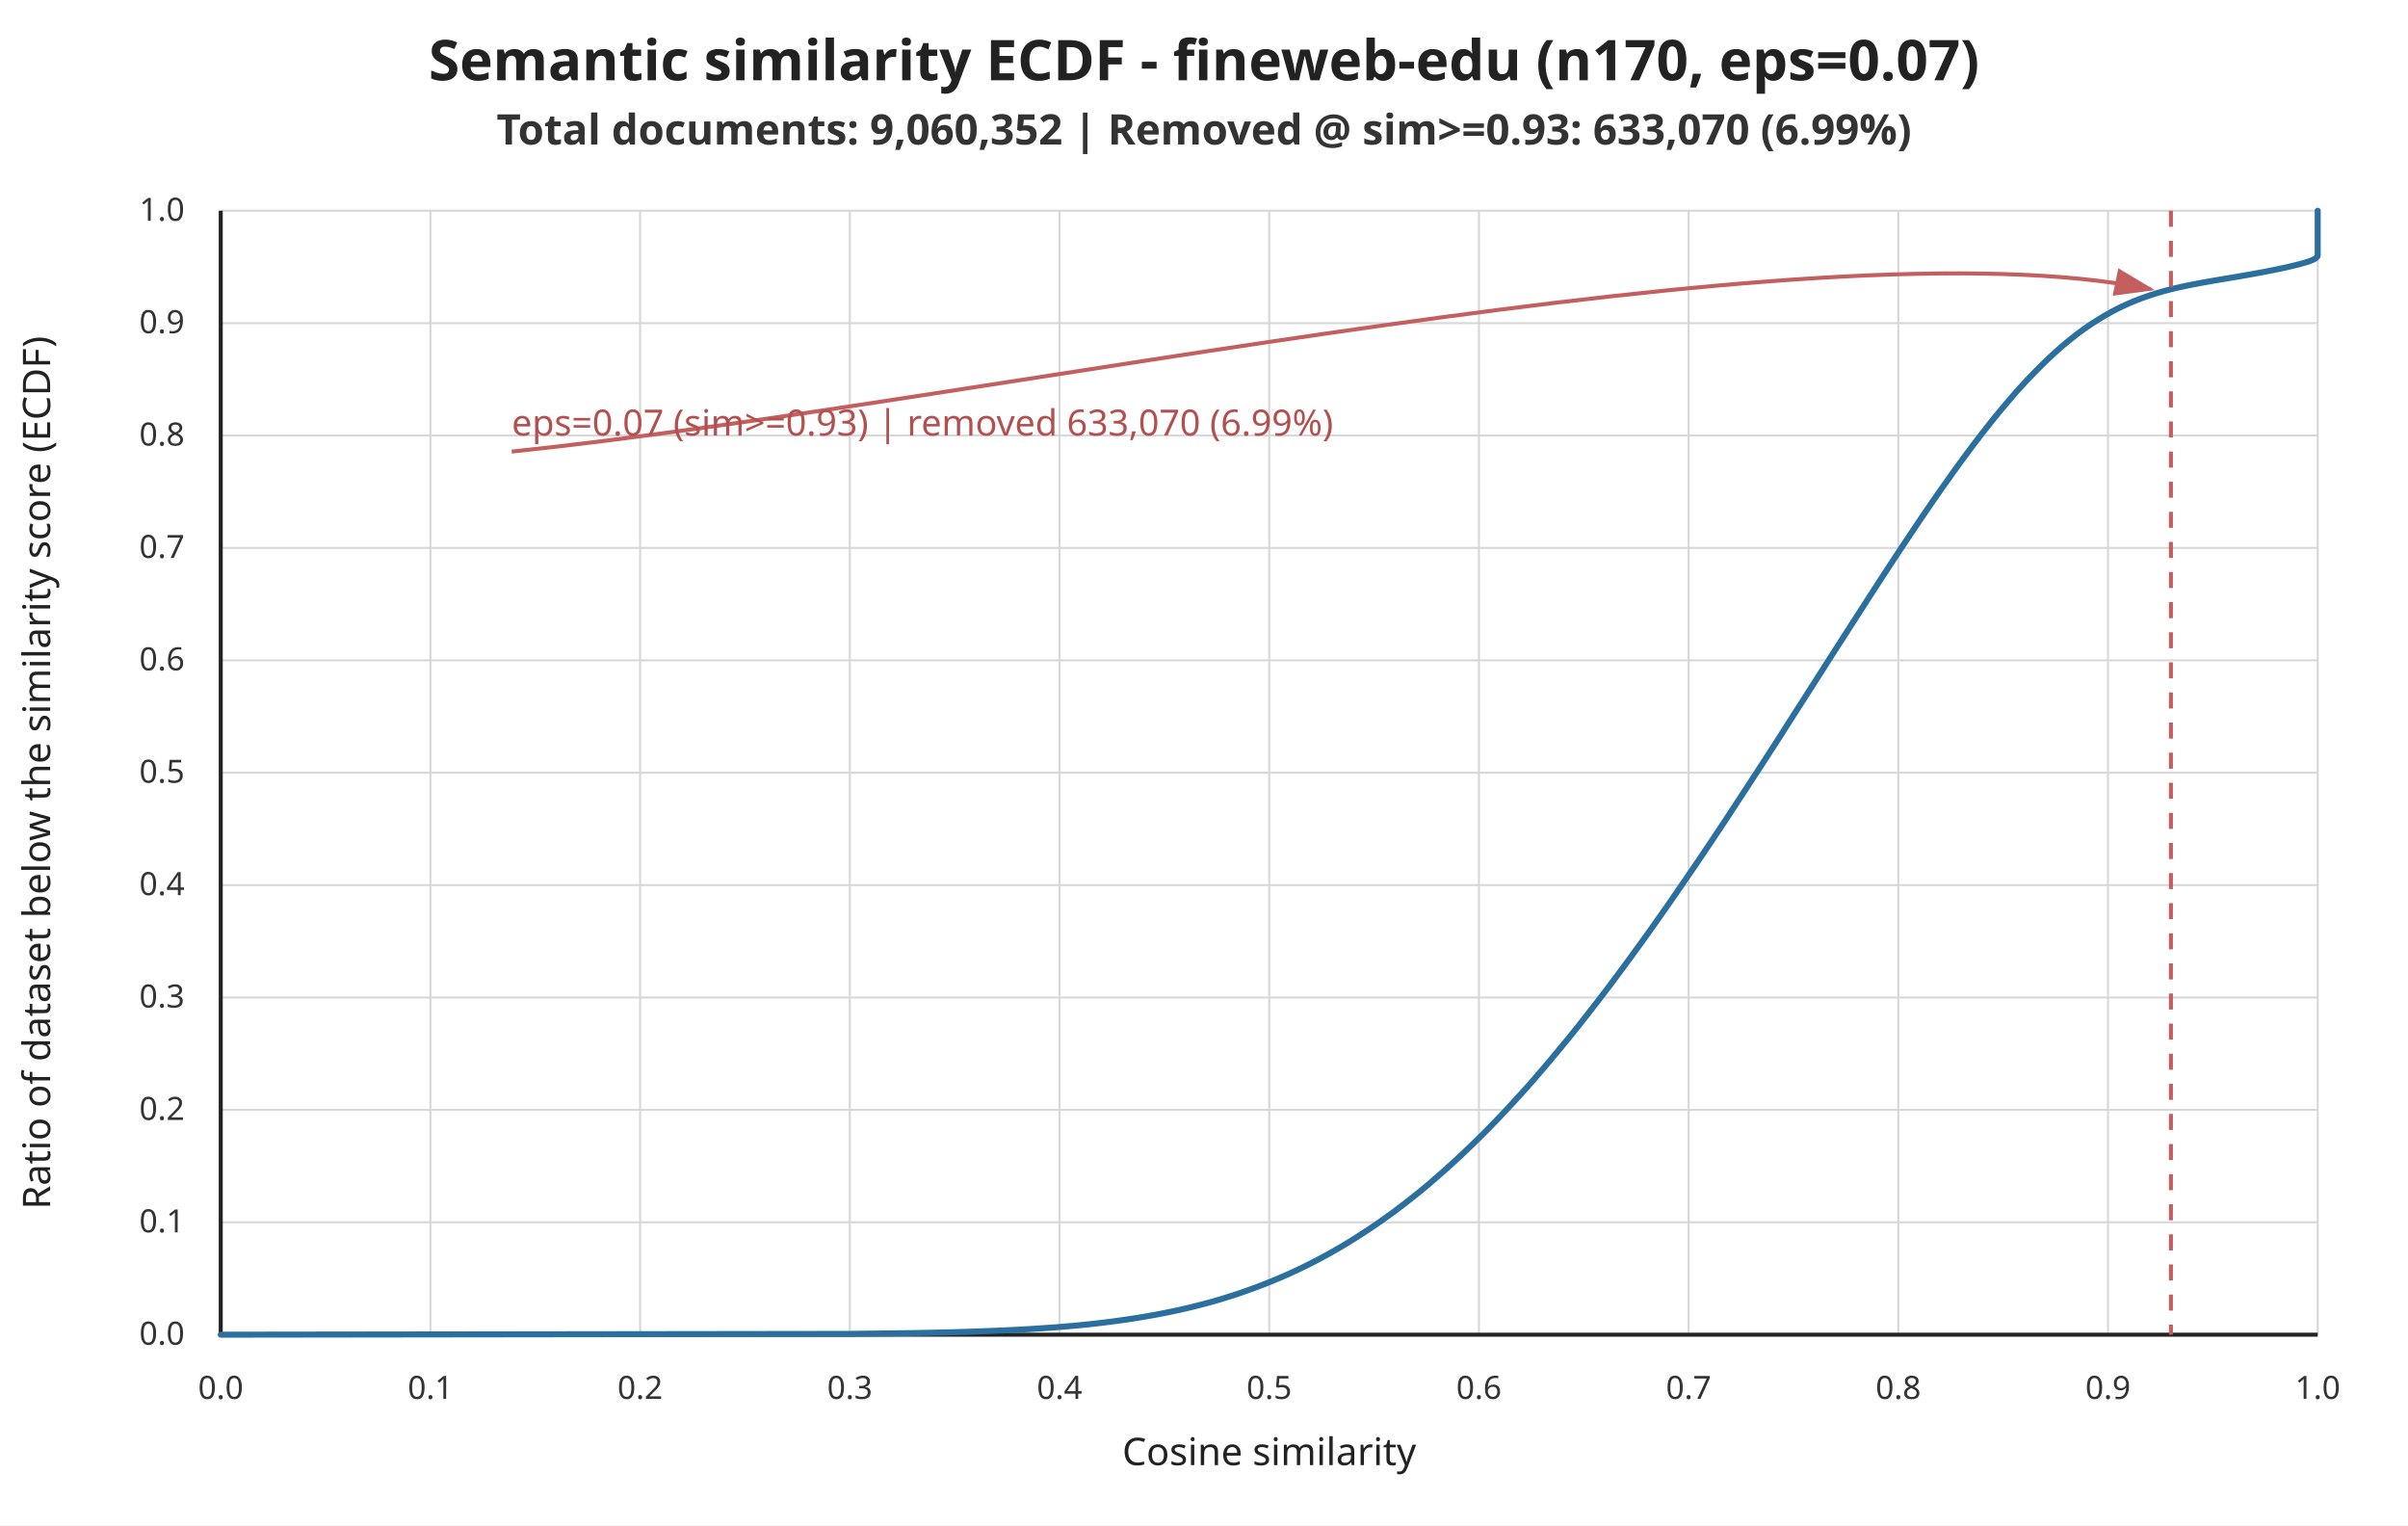
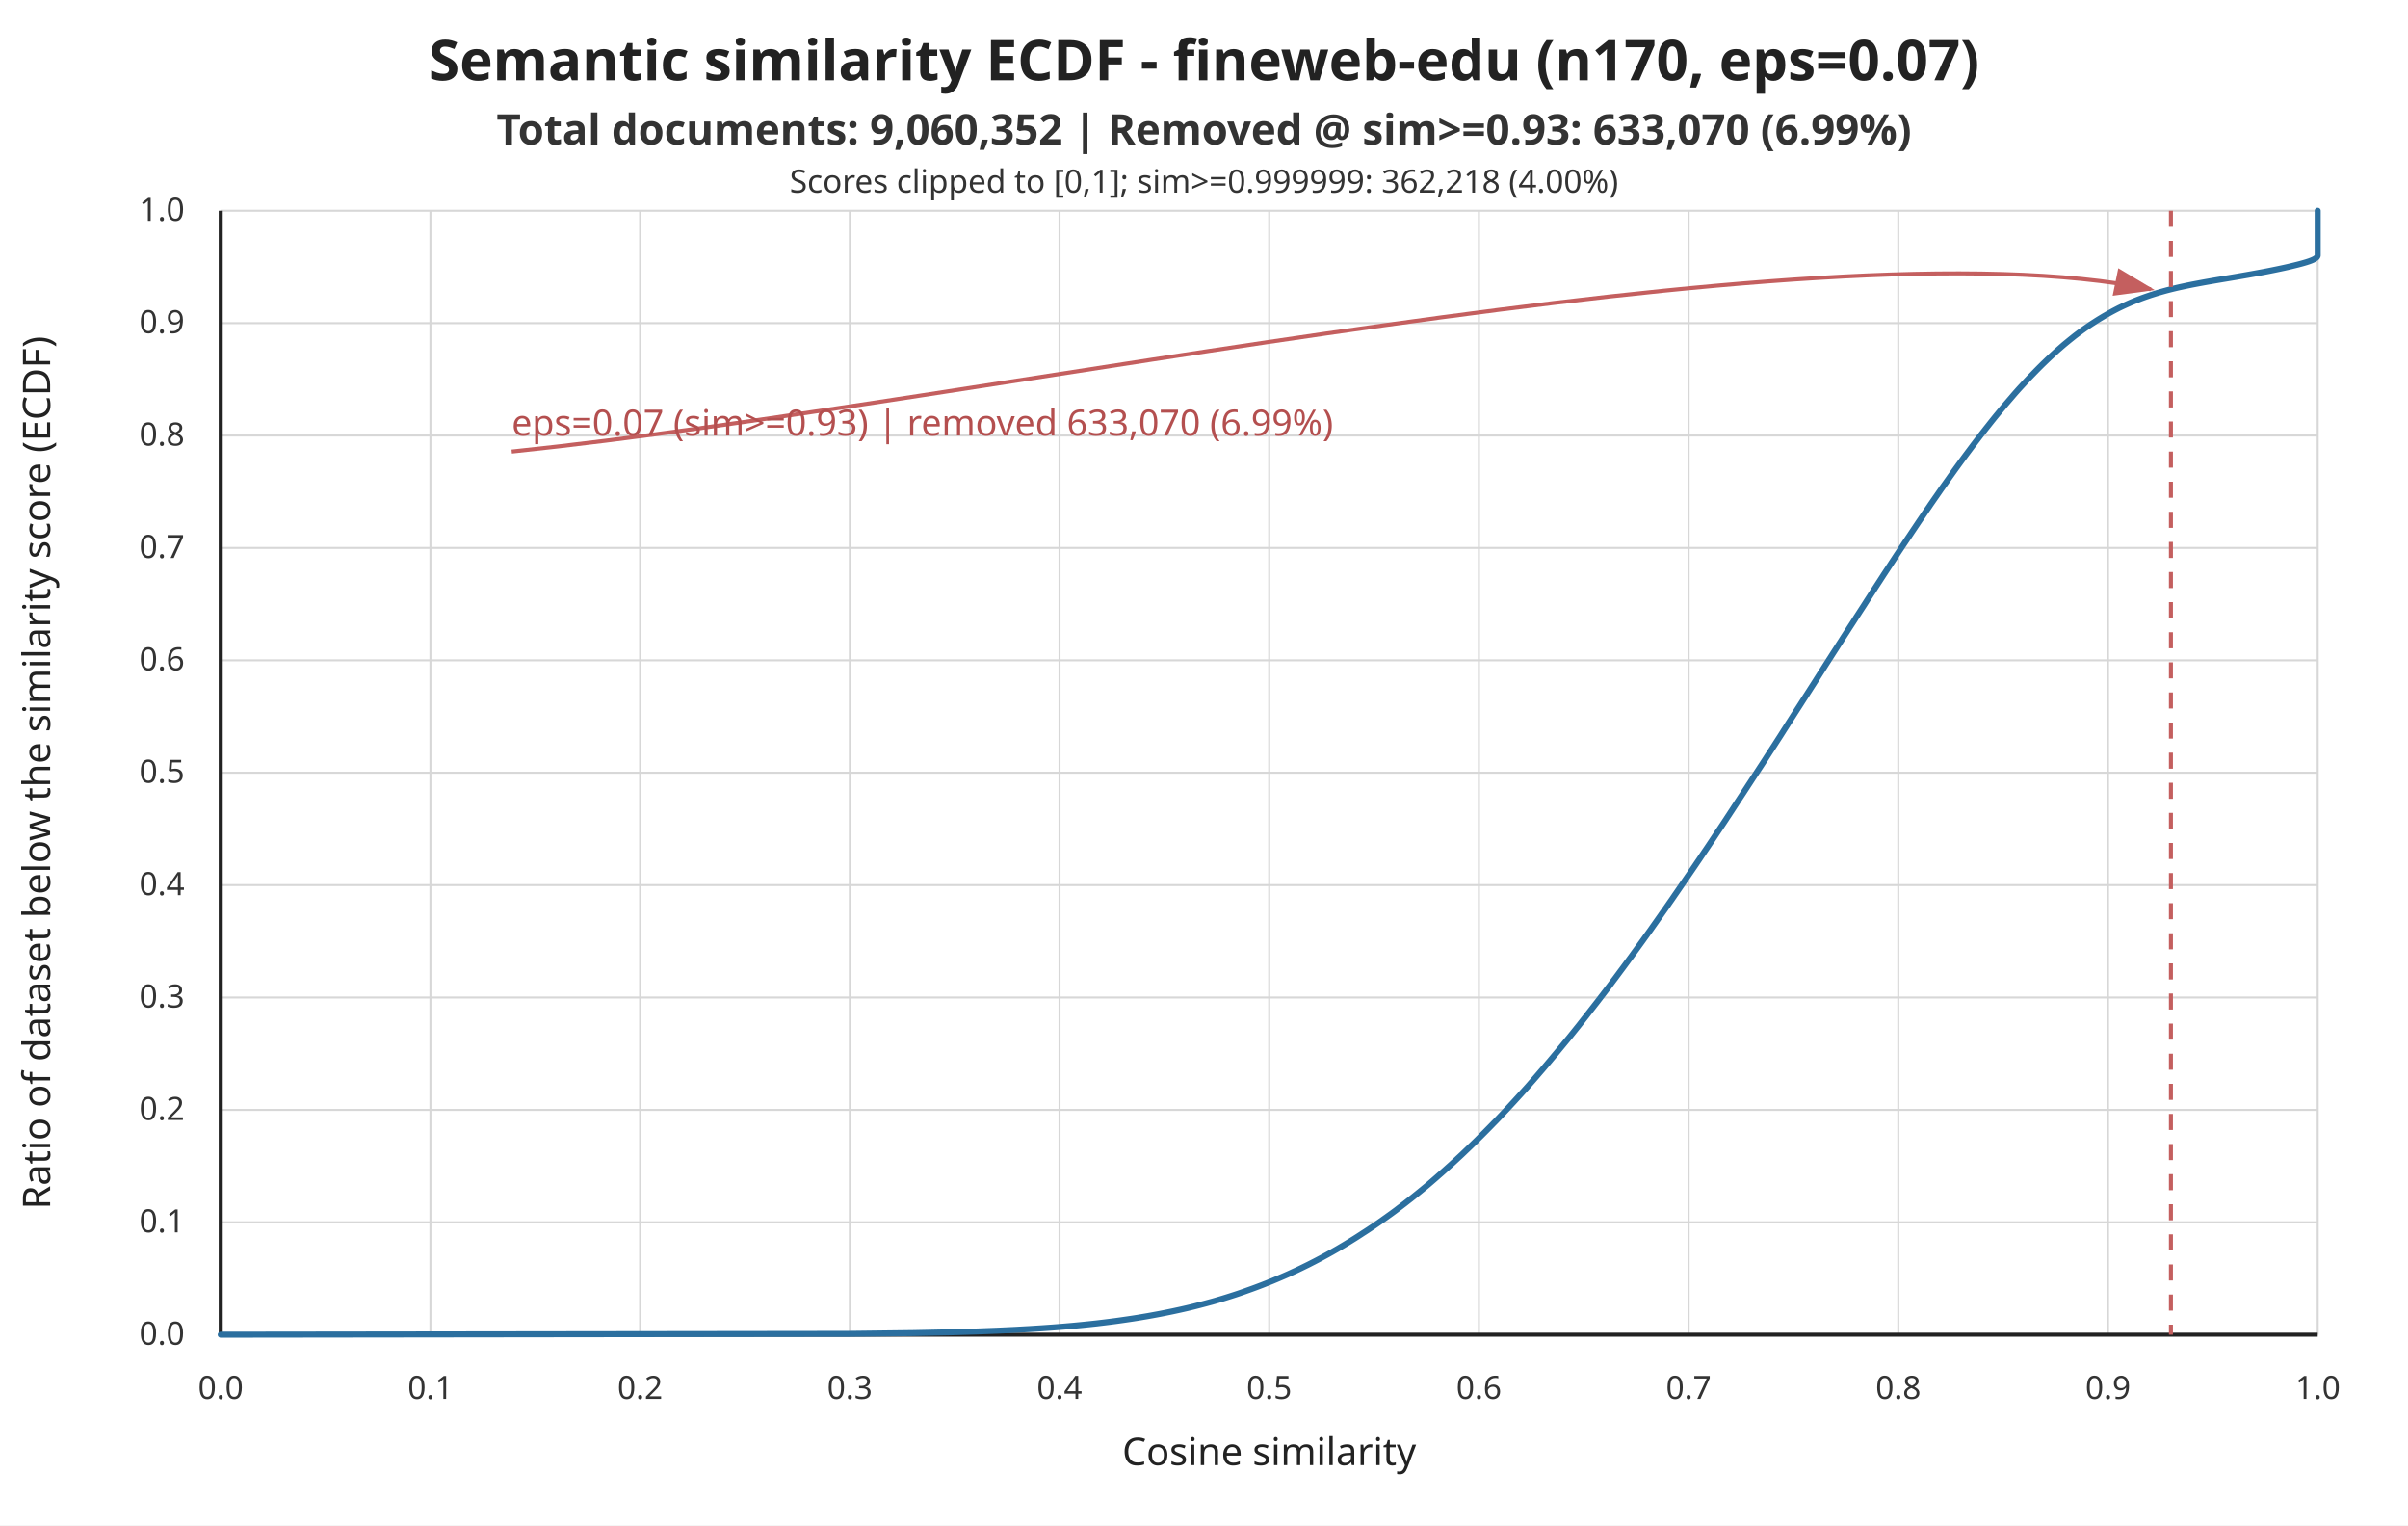
<svg xmlns="http://www.w3.org/2000/svg" width="1200" height="760" viewBox="0 0 1200 760">
  <style>
    .title { font: 700 28px sans-serif; fill: #222; }
    .subtitle { font: 600 21px sans-serif; fill: #333; }
    .axis { stroke: #222; stroke-width: 2; }
    .grid { stroke: #d7d7d7; stroke-width: 1; }
    .tick { font: 16px sans-serif; fill: #333; }
    .label { font: 19px sans-serif; fill: #222; }
    .curve { fill: none; stroke: #2b6f9f; stroke-width: 3; stroke-linejoin: round; stroke-linecap: round; }
    .cutoff { stroke: #c45f5f; stroke-width: 2; stroke-dasharray: 8 7; }
    .annot { font: 18px sans-serif; fill: #b44f4f; }
    .arrow { stroke: #c45f5f; stroke-width: 2; fill: none; marker-end: url(#arrowhead); }
  </style>
  <defs>
    <marker id="arrowhead" markerWidth="10" markerHeight="7" refX="9" refY="3.5" orient="auto">
      <polygon points="0 0, 10 3.5, 0 7" fill="#c45f5f" />
    </marker>
  </defs>
  <rect width="100%" height="100%" fill="#fff" />
  <text x="600.00" y="40" class="title" text-anchor="middle">Semantic similarity ECDF - fineweb-edu (n170, eps=0.07)</text>
  <text x="600.00" y="72" class="subtitle" text-anchor="middle">Total documents: 9,060,352 | Removed @ sim&gt;=0.93: 633,070 (6.99%)</text>
+   <text x="600.00" y="96" class="tick" text-anchor="middle">Scores clipped to [0,1]; sim&gt;=0.999999: 362,218 (4.00%)</text>
  <line x1="110.00" y1="105" x2="110.00" y2="665" class="grid" />
  <line x1="110" y1="665.00" x2="1155" y2="665.00" class="grid" />
  <line x1="214.50" y1="105" x2="214.50" y2="665" class="grid" />
  <line x1="110" y1="609.00" x2="1155" y2="609.00" class="grid" />
  <line x1="319.00" y1="105" x2="319.00" y2="665" class="grid" />
  <line x1="110" y1="553.00" x2="1155" y2="553.00" class="grid" />
  <line x1="423.50" y1="105" x2="423.50" y2="665" class="grid" />
  <line x1="110" y1="497.00" x2="1155" y2="497.00" class="grid" />
  <line x1="528.00" y1="105" x2="528.00" y2="665" class="grid" />
  <line x1="110" y1="441.00" x2="1155" y2="441.00" class="grid" />
  <line x1="632.50" y1="105" x2="632.50" y2="665" class="grid" />
  <line x1="110" y1="385.00" x2="1155" y2="385.00" class="grid" />
  <line x1="737.00" y1="105" x2="737.00" y2="665" class="grid" />
  <line x1="110" y1="329.00" x2="1155" y2="329.00" class="grid" />
  <line x1="841.50" y1="105" x2="841.50" y2="665" class="grid" />
  <line x1="110" y1="273.00" x2="1155" y2="273.00" class="grid" />
  <line x1="946.00" y1="105" x2="946.00" y2="665" class="grid" />
  <line x1="110" y1="217.00" x2="1155" y2="217.00" class="grid" />
  <line x1="1050.50" y1="105" x2="1050.50" y2="665" class="grid" />
  <line x1="110" y1="161.00" x2="1155" y2="161.00" class="grid" />
  <line x1="1155.00" y1="105" x2="1155.00" y2="665" class="grid" />
  <line x1="110" y1="105.00" x2="1155" y2="105.00" class="grid" />
  <line x1="110" y1="105" x2="110" y2="665" class="axis" />
  <line x1="110" y1="665" x2="1155" y2="665" class="axis" />
  <text x="110.00" y="697" class="tick" text-anchor="middle">0.0</text>
  <text x="92" y="670.00" class="tick" text-anchor="end">0.0</text>
  <text x="214.50" y="697" class="tick" text-anchor="middle">0.1</text>
  <text x="92" y="614.00" class="tick" text-anchor="end">0.1</text>
  <text x="319.00" y="697" class="tick" text-anchor="middle">0.2</text>
  <text x="92" y="558.00" class="tick" text-anchor="end">0.2</text>
  <text x="423.50" y="697" class="tick" text-anchor="middle">0.3</text>
  <text x="92" y="502.00" class="tick" text-anchor="end">0.3</text>
  <text x="528.00" y="697" class="tick" text-anchor="middle">0.4</text>
  <text x="92" y="446.00" class="tick" text-anchor="end">0.4</text>
  <text x="632.50" y="697" class="tick" text-anchor="middle">0.5</text>
  <text x="92" y="390.00" class="tick" text-anchor="end">0.5</text>
  <text x="737.00" y="697" class="tick" text-anchor="middle">0.6</text>
  <text x="92" y="334.00" class="tick" text-anchor="end">0.6</text>
  <text x="841.50" y="697" class="tick" text-anchor="middle">0.7</text>
  <text x="92" y="278.00" class="tick" text-anchor="end">0.7</text>
  <text x="946.00" y="697" class="tick" text-anchor="middle">0.8</text>
  <text x="92" y="222.00" class="tick" text-anchor="end">0.8</text>
  <text x="1050.50" y="697" class="tick" text-anchor="middle">0.9</text>
  <text x="92" y="166.00" class="tick" text-anchor="end">0.9</text>
  <text x="1155.00" y="697" class="tick" text-anchor="middle">1.0</text>
  <text x="92" y="110.00" class="tick" text-anchor="end">1.0</text>
  <path d="M 110.00 665.00 L 423.27 664.60 L 455.39 664.20 L 474.01 663.80 L 487.02 663.40 L 497.26 663.00 L 505.77 662.60 L 512.98 662.20 L 519.33 661.80 L 524.97 661.40 L 529.99 661.00 L 534.58 660.60 L 538.77 660.20 L 542.70 659.80 L 546.40 659.40 L 549.74 659.00 L 553.00 658.60 L 556.05 658.20 L 558.98 657.79 L 561.75 657.39 L 564.44 656.99 L 566.99 656.59 L 569.37 656.19 L 571.75 655.79 L 573.98 655.39 L 576.15 654.99 L 578.29 654.59 L 580.33 654.19 L 582.30 653.79 L 584.26 653.39 L 586.12 652.99 L 587.98 652.59 L 589.75 652.19 L 591.51 651.79 L 593.18 651.39 L 594.82 650.99 L 596.39 650.59 L 597.95 650.19 L 599.48 649.79 L 601.00 649.39 L 602.47 648.99 L 603.96 648.59 L 605.38 648.19 L 606.73 647.79 L 608.10 647.39 L 609.43 646.99 L 610.73 646.59 L 612.00 646.19 L 613.27 645.79 L 614.51 645.39 L 615.75 644.99 L 616.96 644.59 L 618.14 644.19 L 619.31 643.78 L 620.45 643.38 L 621.56 642.98 L 622.69 642.58 L 623.81 642.18 L 624.91 641.78 L 625.99 641.38 L 627.05 640.98 L 628.10 640.58 L 629.15 640.18 L 630.17 639.78 L 631.20 639.38 L 632.19 638.98 L 633.19 638.58 L 634.19 638.18 L 635.14 637.78 L 636.10 637.38 L 637.04 636.98 L 637.98 636.58 L 638.92 636.18 L 639.84 635.78 L 640.76 635.38 L 641.68 634.98 L 642.57 634.58 L 643.43 634.18 L 644.29 633.78 L 645.17 633.38 L 646.04 632.98 L 646.88 632.58 L 647.72 632.18 L 648.55 631.78 L 649.37 631.38 L 650.18 630.98 L 651.00 630.58 L 651.82 630.18 L 652.63 629.77 L 653.41 629.37 L 654.19 628.97 L 654.98 628.57 L 655.74 628.17 L 656.51 627.77 L 657.26 627.37 L 658.03 626.97 L 658.77 626.57 L 659.50 626.17 L 660.24 625.77 L 660.98 625.37 L 661.71 624.97 L 662.43 624.57 L 663.14 624.17 L 663.87 623.77 L 664.56 623.37 L 665.26 622.97 L 665.97 622.57 L 666.66 622.17 L 667.34 621.77 L 668.02 621.37 L 668.69 620.97 L 669.37 620.57 L 670.04 620.17 L 670.70 619.77 L 671.36 619.37 L 672.02 618.97 L 672.67 618.57 L 673.31 618.17 L 673.95 617.77 L 674.60 617.37 L 675.24 616.97 L 675.87 616.57 L 676.50 616.17 L 677.13 615.76 L 677.75 615.36 L 678.37 614.96 L 678.96 614.56 L 679.59 614.16 L 680.22 613.76 L 680.83 613.36 L 681.45 612.96 L 682.06 612.56 L 682.65 612.16 L 683.25 611.76 L 683.85 611.36 L 684.44 610.96 L 685.02 610.56 L 685.61 610.16 L 686.19 609.76 L 686.77 609.36 L 687.35 608.96 L 687.91 608.56 L 688.49 608.16 L 689.04 607.76 L 689.60 607.36 L 690.16 606.96 L 690.74 606.56 L 691.29 606.16 L 691.84 605.76 L 692.41 605.36 L 692.96 604.96 L 693.52 604.56 L 694.06 604.16 L 694.61 603.76 L 695.15 603.36 L 695.69 602.96 L 696.21 602.56 L 696.73 602.16 L 697.26 601.75 L 697.80 601.35 L 698.33 600.95 L 698.85 600.55 L 699.37 600.15 L 699.91 599.75 L 700.42 599.35 L 700.93 598.95 L 701.43 598.55 L 701.95 598.15 L 702.46 597.75 L 702.98 597.35 L 703.49 596.95 L 703.99 596.55 L 704.50 596.15 L 704.99 595.75 L 705.48 595.35 L 705.98 594.95 L 706.48 594.55 L 706.97 594.15 L 707.47 593.75 L 707.95 593.35 L 708.44 592.95 L 708.94 592.55 L 709.41 592.15 L 709.91 591.75 L 710.39 591.35 L 710.88 590.95 L 711.35 590.55 L 711.83 590.15 L 712.30 589.75 L 712.76 589.35 L 713.23 588.95 L 713.69 588.55 L 714.15 588.15 L 714.63 587.74 L 715.09 587.34 L 715.55 586.94 L 716.01 586.54 L 716.46 586.14 L 716.91 585.74 L 717.37 585.34 L 717.83 584.94 L 718.29 584.54 L 718.74 584.14 L 719.19 583.74 L 719.64 583.34 L 720.09 582.94 L 720.53 582.54 L 720.98 582.14 L 721.42 581.74 L 721.87 581.34 L 722.32 580.94 L 722.77 580.54 L 723.21 580.14 L 723.65 579.74 L 724.09 579.34 L 724.53 578.94 L 724.96 578.54 L 725.39 578.14 L 725.83 577.74 L 726.25 577.34 L 726.68 576.94 L 727.12 576.54 L 727.55 576.14 L 727.98 575.74 L 728.41 575.34 L 728.83 574.94 L 729.25 574.54 L 729.67 574.14 L 730.09 573.73 L 730.51 573.33 L 730.93 572.93 L 731.35 572.53 L 731.77 572.13 L 732.19 571.73 L 732.61 571.33 L 733.02 570.93 L 733.44 570.53 L 733.85 570.13 L 734.27 569.73 L 734.68 569.33 L 735.09 568.93 L 735.50 568.53 L 735.91 568.13 L 736.32 567.73 L 736.71 567.33 L 737.12 566.93 L 737.52 566.53 L 737.93 566.13 L 738.33 565.73 L 738.73 565.33 L 739.12 564.93 L 739.53 564.53 L 739.93 564.13 L 740.32 563.73 L 740.72 563.33 L 741.11 562.93 L 741.51 562.53 L 741.90 562.13 L 742.30 561.73 L 742.69 561.33 L 743.08 560.93 L 743.47 560.53 L 743.86 560.13 L 744.25 559.72 L 744.65 559.32 L 745.04 558.92 L 745.44 558.52 L 745.82 558.12 L 746.20 557.72 L 746.59 557.32 L 746.96 556.92 L 747.34 556.52 L 747.72 556.12 L 748.10 555.72 L 748.48 555.32 L 748.85 554.92 L 749.23 554.52 L 749.60 554.12 L 749.98 553.72 L 750.36 553.32 L 750.74 552.92 L 751.11 552.52 L 751.48 552.12 L 751.86 551.72 L 752.22 551.32 L 752.60 550.92 L 752.96 550.52 L 753.33 550.12 L 753.70 549.72 L 754.07 549.32 L 754.44 548.92 L 754.81 548.52 L 755.17 548.12 L 755.53 547.72 L 755.90 547.32 L 756.27 546.92 L 756.63 546.52 L 756.99 546.12 L 757.37 545.71 L 757.73 545.31 L 758.10 544.91 L 758.45 544.51 L 758.81 544.11 L 759.18 543.71 L 759.54 543.31 L 759.89 542.91 L 760.26 542.51 L 760.62 542.11 L 760.98 541.71 L 761.34 541.31 L 761.69 540.91 L 762.04 540.51 L 762.39 540.11 L 762.73 539.71 L 763.08 539.31 L 763.44 538.91 L 763.79 538.51 L 764.15 538.11 L 764.49 537.71 L 764.84 537.31 L 765.19 536.91 L 765.54 536.51 L 765.88 536.11 L 766.22 535.71 L 766.57 535.31 L 766.91 534.91 L 767.25 534.51 L 767.60 534.11 L 767.94 533.71 L 768.29 533.31 L 768.64 532.91 L 768.98 532.51 L 769.32 532.11 L 769.67 531.70 L 770.00 531.30 L 770.34 530.90 L 770.68 530.50 L 771.02 530.10 L 771.35 529.70 L 771.69 529.30 L 772.03 528.90 L 772.37 528.50 L 772.70 528.10 L 773.03 527.70 L 773.37 527.30 L 773.71 526.90 L 774.04 526.50 L 774.37 526.10 L 774.70 525.70 L 775.04 525.30 L 775.38 524.90 L 775.71 524.50 L 776.04 524.10 L 776.37 523.70 L 776.71 523.30 L 777.04 522.90 L 777.36 522.50 L 777.70 522.10 L 778.03 521.70 L 778.36 521.30 L 778.69 520.90 L 779.02 520.50 L 779.35 520.10 L 779.68 519.70 L 780.01 519.30 L 780.34 518.90 L 780.67 518.50 L 781.00 518.10 L 781.33 517.69 L 781.67 517.29 L 781.99 516.89 L 782.32 516.49 L 782.64 516.09 L 782.96 515.69 L 783.28 515.29 L 783.61 514.89 L 783.93 514.49 L 784.25 514.09 L 784.57 513.69 L 784.89 513.29 L 785.21 512.89 L 785.53 512.49 L 785.85 512.09 L 786.18 511.69 L 786.50 511.29 L 786.82 510.89 L 787.13 510.49 L 787.45 510.09 L 787.75 509.69 L 788.07 509.29 L 788.38 508.89 L 788.70 508.49 L 789.01 508.09 L 789.32 507.69 L 789.64 507.29 L 789.96 506.89 L 790.27 506.49 L 790.59 506.09 L 790.89 505.69 L 791.20 505.29 L 791.51 504.89 L 791.82 504.49 L 792.14 504.09 L 792.45 503.68 L 792.76 503.28 L 793.08 502.88 L 793.39 502.48 L 793.71 502.08 L 794.02 501.68 L 794.33 501.28 L 794.64 500.88 L 794.95 500.48 L 795.27 500.08 L 795.58 499.68 L 795.89 499.28 L 796.20 498.88 L 796.51 498.48 L 796.81 498.08 L 797.12 497.68 L 797.43 497.28 L 797.73 496.88 L 798.04 496.48 L 798.35 496.08 L 798.66 495.68 L 798.96 495.28 L 799.27 494.88 L 799.57 494.48 L 799.88 494.08 L 800.18 493.68 L 800.48 493.28 L 800.79 492.88 L 801.09 492.48 L 801.39 492.08 L 801.70 491.68 L 802.00 491.28 L 802.30 490.88 L 802.60 490.48 L 802.90 490.08 L 803.20 489.67 L 803.50 489.27 L 803.80 488.87 L 804.10 488.47 L 804.40 488.07 L 804.71 487.67 L 805.01 487.27 L 805.31 486.87 L 805.60 486.47 L 805.90 486.07 L 806.20 485.67 L 806.50 485.27 L 806.79 484.87 L 807.09 484.47 L 807.38 484.07 L 807.68 483.67 L 807.98 483.27 L 808.28 482.87 L 808.58 482.47 L 808.88 482.07 L 809.17 481.67 L 809.47 481.27 L 809.76 480.87 L 810.05 480.47 L 810.35 480.07 L 810.64 479.67 L 810.94 479.27 L 811.23 478.87 L 811.52 478.47 L 811.81 478.07 L 812.11 477.67 L 812.40 477.27 L 812.70 476.87 L 812.99 476.47 L 813.28 476.07 L 813.57 475.66 L 813.87 475.26 L 814.15 474.86 L 814.44 474.46 L 814.73 474.06 L 815.02 473.66 L 815.32 473.26 L 815.61 472.86 L 815.89 472.46 L 816.19 472.06 L 816.48 471.66 L 816.77 471.26 L 817.06 470.86 L 817.35 470.46 L 817.64 470.06 L 817.93 469.66 L 818.22 469.26 L 818.51 468.86 L 818.80 468.46 L 819.08 468.06 L 819.37 467.66 L 819.65 467.26 L 819.94 466.86 L 820.23 466.46 L 820.52 466.06 L 820.80 465.66 L 821.09 465.26 L 821.38 464.86 L 821.67 464.46 L 821.95 464.06 L 822.24 463.66 L 822.53 463.26 L 822.81 462.86 L 823.09 462.46 L 823.37 462.06 L 823.65 461.65 L 823.93 461.25 L 824.22 460.85 L 824.50 460.45 L 824.78 460.05 L 825.07 459.65 L 825.35 459.25 L 825.63 458.85 L 825.91 458.45 L 826.19 458.05 L 826.47 457.65 L 826.76 457.25 L 827.04 456.85 L 827.32 456.45 L 827.61 456.05 L 827.88 455.65 L 828.16 455.25 L 828.44 454.85 L 828.73 454.45 L 829.01 454.05 L 829.29 453.65 L 829.58 453.25 L 829.86 452.85 L 830.14 452.45 L 830.42 452.05 L 830.70 451.65 L 830.97 451.25 L 831.26 450.85 L 831.53 450.45 L 831.80 450.05 L 832.08 449.65 L 832.36 449.25 L 832.64 448.85 L 832.92 448.45 L 833.20 448.05 L 833.48 447.64 L 833.75 447.24 L 834.03 446.84 L 834.30 446.44 L 834.57 446.04 L 834.85 445.64 L 835.13 445.24 L 835.41 444.84 L 835.68 444.44 L 835.96 444.04 L 836.23 443.64 L 836.51 443.24 L 836.78 442.84 L 837.06 442.44 L 837.33 442.04 L 837.61 441.64 L 837.88 441.24 L 838.16 440.84 L 838.43 440.44 L 838.71 440.04 L 838.99 439.64 L 839.26 439.24 L 839.53 438.84 L 839.81 438.44 L 840.08 438.04 L 840.36 437.64 L 840.63 437.24 L 840.90 436.84 L 841.18 436.44 L 841.46 436.04 L 841.73 435.64 L 842.00 435.24 L 842.28 434.84 L 842.55 434.44 L 842.83 434.03 L 843.11 433.63 L 843.38 433.23 L 843.65 432.83 L 843.93 432.43 L 844.20 432.03 L 844.48 431.63 L 844.75 431.23 L 845.02 430.83 L 845.29 430.43 L 845.56 430.03 L 845.83 429.63 L 846.10 429.23 L 846.38 428.83 L 846.65 428.43 L 846.92 428.03 L 847.19 427.63 L 847.46 427.23 L 847.72 426.83 L 847.99 426.43 L 848.26 426.03 L 848.53 425.63 L 848.80 425.23 L 849.07 424.83 L 849.33 424.43 L 849.60 424.03 L 849.88 423.63 L 850.15 423.23 L 850.42 422.83 L 850.69 422.43 L 850.96 422.03 L 851.23 421.63 L 851.50 421.23 L 851.76 420.83 L 852.03 420.43 L 852.30 420.03 L 852.57 419.62 L 852.84 419.22 L 853.11 418.82 L 853.37 418.42 L 853.64 418.02 L 853.91 417.62 L 854.17 417.22 L 854.44 416.82 L 854.70 416.42 L 854.97 416.02 L 855.23 415.62 L 855.50 415.22 L 855.76 414.82 L 856.03 414.42 L 856.30 414.02 L 856.57 413.62 L 856.84 413.22 L 857.11 412.82 L 857.37 412.42 L 857.64 412.02 L 857.90 411.62 L 858.17 411.22 L 858.44 410.82 L 858.70 410.42 L 858.97 410.02 L 859.24 409.62 L 859.50 409.22 L 859.76 408.82 L 860.03 408.42 L 860.29 408.02 L 860.54 407.62 L 860.81 407.22 L 861.07 406.82 L 861.34 406.42 L 861.61 406.02 L 861.87 405.61 L 862.13 405.21 L 862.39 404.81 L 862.65 404.41 L 862.92 404.01 L 863.18 403.61 L 863.44 403.21 L 863.70 402.81 L 863.96 402.41 L 864.22 402.01 L 864.48 401.61 L 864.75 401.21 L 865.01 400.81 L 865.27 400.41 L 865.53 400.01 L 865.79 399.61 L 866.05 399.21 L 866.32 398.81 L 866.58 398.41 L 866.84 398.01 L 867.10 397.61 L 867.36 397.21 L 867.63 396.81 L 867.89 396.41 L 868.15 396.01 L 868.42 395.61 L 868.68 395.21 L 868.94 394.81 L 869.20 394.41 L 869.46 394.01 L 869.72 393.61 L 869.98 393.21 L 870.25 392.81 L 870.51 392.41 L 870.77 392.00 L 871.03 391.60 L 871.29 391.20 L 871.55 390.80 L 871.82 390.40 L 872.08 390.00 L 872.34 389.60 L 872.60 389.20 L 872.86 388.80 L 873.12 388.40 L 873.38 388.00 L 873.64 387.60 L 873.90 387.20 L 874.17 386.80 L 874.42 386.40 L 874.69 386.00 L 874.95 385.60 L 875.21 385.20 L 875.47 384.80 L 875.72 384.40 L 875.99 384.00 L 876.25 383.60 L 876.51 383.20 L 876.77 382.80 L 877.03 382.40 L 877.29 382.00 L 877.56 381.60 L 877.82 381.20 L 878.08 380.80 L 878.34 380.40 L 878.60 380.00 L 878.86 379.60 L 879.12 379.20 L 879.38 378.80 L 879.64 378.40 L 879.90 378.00 L 880.16 377.59 L 880.41 377.19 L 880.67 376.79 L 880.93 376.39 L 881.19 375.99 L 881.45 375.59 L 881.70 375.19 L 881.96 374.79 L 882.22 374.39 L 882.48 373.99 L 882.75 373.59 L 883.01 373.19 L 883.26 372.79 L 883.52 372.39 L 883.78 371.99 L 884.05 371.59 L 884.30 371.19 L 884.56 370.79 L 884.82 370.39 L 885.07 369.99 L 885.33 369.59 L 885.59 369.19 L 885.84 368.79 L 886.10 368.39 L 886.36 367.99 L 886.62 367.59 L 886.88 367.19 L 887.14 366.79 L 887.39 366.39 L 887.65 365.99 L 887.90 365.59 L 888.15 365.19 L 888.41 364.79 L 888.66 364.39 L 888.91 363.98 L 889.17 363.58 L 889.43 363.18 L 889.68 362.78 L 889.94 362.38 L 890.19 361.98 L 890.45 361.58 L 890.70 361.18 L 890.95 360.78 L 891.20 360.38 L 891.45 359.98 L 891.71 359.58 L 891.97 359.18 L 892.23 358.78 L 892.48 358.38 L 892.73 357.98 L 892.99 357.58 L 893.25 357.18 L 893.50 356.78 L 893.76 356.38 L 894.01 355.98 L 894.27 355.58 L 894.52 355.18 L 894.78 354.78 L 895.04 354.38 L 895.30 353.98 L 895.55 353.58 L 895.81 353.18 L 896.07 352.78 L 896.33 352.38 L 896.59 351.98 L 896.84 351.58 L 897.10 351.18 L 897.36 350.78 L 897.61 350.38 L 897.87 349.97 L 898.12 349.57 L 898.38 349.17 L 898.64 348.77 L 898.89 348.37 L 899.15 347.97 L 899.41 347.57 L 899.66 347.17 L 899.91 346.77 L 900.18 346.37 L 900.44 345.97 L 900.69 345.57 L 900.94 345.17 L 901.20 344.77 L 901.46 344.37 L 901.72 343.97 L 901.97 343.57 L 902.22 343.17 L 902.48 342.77 L 902.74 342.37 L 902.99 341.97 L 903.25 341.57 L 903.51 341.17 L 903.77 340.77 L 904.02 340.37 L 904.28 339.97 L 904.53 339.57 L 904.79 339.17 L 905.04 338.77 L 905.29 338.37 L 905.54 337.97 L 905.80 337.57 L 906.05 337.17 L 906.30 336.77 L 906.56 336.37 L 906.81 335.97 L 907.07 335.56 L 907.32 335.16 L 907.58 334.76 L 907.84 334.36 L 908.10 333.96 L 908.36 333.56 L 908.61 333.16 L 908.86 332.76 L 909.12 332.36 L 909.37 331.96 L 909.62 331.56 L 909.88 331.16 L 910.13 330.76 L 910.39 330.36 L 910.65 329.96 L 910.90 329.56 L 911.16 329.16 L 911.41 328.76 L 911.67 328.36 L 911.93 327.96 L 912.19 327.56 L 912.44 327.16 L 912.70 326.76 L 912.95 326.36 L 913.21 325.96 L 913.46 325.56 L 913.72 325.16 L 913.98 324.76 L 914.24 324.36 L 914.49 323.96 L 914.76 323.56 L 915.01 323.16 L 915.27 322.76 L 915.52 322.36 L 915.78 321.95 L 916.04 321.55 L 916.29 321.15 L 916.55 320.75 L 916.81 320.35 L 917.06 319.95 L 917.33 319.55 L 917.58 319.15 L 917.83 318.75 L 918.08 318.35 L 918.34 317.95 L 918.59 317.55 L 918.85 317.15 L 919.11 316.75 L 919.37 316.35 L 919.63 315.95 L 919.88 315.55 L 920.15 315.15 L 920.40 314.75 L 920.66 314.35 L 920.92 313.95 L 921.18 313.55 L 921.43 313.15 L 921.69 312.75 L 921.95 312.35 L 922.21 311.95 L 922.47 311.55 L 922.73 311.15 L 922.99 310.75 L 923.25 310.35 L 923.51 309.95 L 923.76 309.55 L 924.02 309.15 L 924.27 308.75 L 924.53 308.35 L 924.78 307.94 L 925.03 307.54 L 925.29 307.14 L 925.55 306.74 L 925.81 306.34 L 926.07 305.94 L 926.33 305.54 L 926.58 305.14 L 926.84 304.74 L 927.10 304.34 L 927.36 303.94 L 927.62 303.54 L 927.88 303.14 L 928.14 302.74 L 928.40 302.34 L 928.66 301.94 L 928.92 301.54 L 929.17 301.14 L 929.43 300.74 L 929.68 300.34 L 929.94 299.94 L 930.19 299.54 L 930.44 299.14 L 930.70 298.74 L 930.97 298.34 L 931.22 297.94 L 931.48 297.54 L 931.74 297.14 L 932.00 296.74 L 932.25 296.34 L 932.51 295.94 L 932.78 295.54 L 933.04 295.14 L 933.29 294.74 L 933.56 294.34 L 933.81 293.93 L 934.08 293.53 L 934.33 293.13 L 934.59 292.73 L 934.85 292.33 L 935.11 291.93 L 935.37 291.53 L 935.63 291.13 L 935.89 290.73 L 936.15 290.33 L 936.41 289.93 L 936.68 289.53 L 936.93 289.13 L 937.19 288.73 L 937.45 288.33 L 937.70 287.93 L 937.97 287.53 L 938.23 287.13 L 938.48 286.73 L 938.74 286.33 L 939.00 285.93 L 939.27 285.53 L 939.53 285.13 L 939.79 284.73 L 940.05 284.33 L 940.32 283.93 L 940.58 283.53 L 940.84 283.13 L 941.10 282.73 L 941.36 282.33 L 941.63 281.93 L 941.89 281.53 L 942.15 281.13 L 942.41 280.73 L 942.67 280.33 L 942.94 279.92 L 943.21 279.52 L 943.46 279.12 L 943.73 278.72 L 943.99 278.32 L 944.25 277.92 L 944.51 277.52 L 944.78 277.12 L 945.04 276.72 L 945.30 276.32 L 945.57 275.92 L 945.84 275.52 L 946.10 275.12 L 946.36 274.72 L 946.63 274.32 L 946.90 273.92 L 947.16 273.52 L 947.43 273.12 L 947.70 272.72 L 947.96 272.32 L 948.22 271.92 L 948.49 271.52 L 948.76 271.12 L 949.02 270.72 L 949.29 270.32 L 949.56 269.92 L 949.82 269.52 L 950.10 269.12 L 950.36 268.72 L 950.63 268.32 L 950.89 267.92 L 951.17 267.52 L 951.44 267.12 L 951.70 266.72 L 951.98 266.32 L 952.24 265.91 L 952.51 265.51 L 952.77 265.11 L 953.04 264.71 L 953.31 264.31 L 953.58 263.91 L 953.84 263.51 L 954.12 263.11 L 954.39 262.71 L 954.65 262.31 L 954.92 261.91 L 955.19 261.51 L 955.46 261.11 L 955.72 260.71 L 955.99 260.31 L 956.26 259.91 L 956.53 259.51 L 956.80 259.11 L 957.08 258.71 L 957.34 258.31 L 957.61 257.91 L 957.89 257.51 L 958.16 257.11 L 958.43 256.71 L 958.70 256.31 L 958.97 255.91 L 959.24 255.51 L 959.51 255.11 L 959.79 254.71 L 960.06 254.31 L 960.33 253.91 L 960.61 253.51 L 960.89 253.11 L 961.17 252.71 L 961.44 252.31 L 961.71 251.90 L 961.98 251.50 L 962.25 251.10 L 962.53 250.70 L 962.81 250.30 L 963.09 249.90 L 963.36 249.50 L 963.64 249.10 L 963.92 248.70 L 964.20 248.30 L 964.47 247.90 L 964.76 247.50 L 965.04 247.10 L 965.32 246.70 L 965.59 246.30 L 965.87 245.90 L 966.15 245.50 L 966.42 245.10 L 966.70 244.70 L 966.97 244.30 L 967.25 243.90 L 967.53 243.50 L 967.82 243.10 L 968.10 242.70 L 968.38 242.30 L 968.67 241.90 L 968.95 241.50 L 969.24 241.10 L 969.53 240.70 L 969.81 240.30 L 970.09 239.90 L 970.37 239.50 L 970.66 239.10 L 970.94 238.70 L 971.23 238.30 L 971.51 237.89 L 971.79 237.49 L 972.08 237.09 L 972.37 236.69 L 972.65 236.29 L 972.94 235.89 L 973.22 235.49 L 973.51 235.09 L 973.79 234.69 L 974.07 234.29 L 974.37 233.89 L 974.65 233.49 L 974.94 233.09 L 975.24 232.69 L 975.53 232.29 L 975.82 231.89 L 976.10 231.49 L 976.40 231.09 L 976.69 230.69 L 976.98 230.29 L 977.27 229.89 L 977.56 229.49 L 977.86 229.09 L 978.15 228.69 L 978.44 228.29 L 978.73 227.89 L 979.04 227.49 L 979.32 227.09 L 979.62 226.69 L 979.92 226.29 L 980.22 225.89 L 980.52 225.49 L 980.81 225.09 L 981.12 224.69 L 981.42 224.29 L 981.72 223.88 L 982.02 223.48 L 982.32 223.08 L 982.62 222.68 L 982.92 222.28 L 983.22 221.88 L 983.52 221.48 L 983.83 221.08 L 984.14 220.68 L 984.43 220.28 L 984.74 219.88 L 985.05 219.48 L 985.36 219.08 L 985.66 218.68 L 985.97 218.28 L 986.27 217.88 L 986.57 217.48 L 986.88 217.08 L 987.18 216.68 L 987.49 216.28 L 987.81 215.88 L 988.12 215.48 L 988.43 215.08 L 988.75 214.68 L 989.06 214.28 L 989.37 213.88 L 989.68 213.48 L 990.00 213.08 L 990.32 212.68 L 990.64 212.28 L 990.96 211.88 L 991.27 211.48 L 991.58 211.08 L 991.90 210.68 L 992.22 210.28 L 992.54 209.87 L 992.86 209.47 L 993.19 209.07 L 993.50 208.67 L 993.83 208.27 L 994.15 207.87 L 994.48 207.47 L 994.80 207.07 L 995.13 206.67 L 995.47 206.27 L 995.79 205.87 L 996.12 205.47 L 996.45 205.07 L 996.78 204.67 L 997.12 204.27 L 997.45 203.87 L 997.78 203.47 L 998.12 203.07 L 998.45 202.67 L 998.79 202.27 L 999.13 201.87 L 999.46 201.47 L 999.80 201.07 L 1000.15 200.67 L 1000.49 200.27 L 1000.83 199.87 L 1001.17 199.47 L 1001.52 199.07 L 1001.86 198.67 L 1002.21 198.27 L 1002.55 197.87 L 1002.89 197.47 L 1003.23 197.07 L 1003.57 196.67 L 1003.93 196.27 L 1004.27 195.86 L 1004.63 195.46 L 1004.99 195.06 L 1005.34 194.66 L 1005.70 194.26 L 1006.06 193.86 L 1006.42 193.46 L 1006.79 193.06 L 1007.15 192.66 L 1007.53 192.26 L 1007.89 191.86 L 1008.26 191.46 L 1008.63 191.06 L 1008.99 190.66 L 1009.36 190.26 L 1009.73 189.86 L 1010.10 189.46 L 1010.48 189.06 L 1010.86 188.66 L 1011.24 188.26 L 1011.63 187.86 L 1012.02 187.46 L 1012.40 187.06 L 1012.79 186.66 L 1013.18 186.26 L 1013.57 185.86 L 1013.95 185.46 L 1014.35 185.06 L 1014.73 184.66 L 1015.13 184.26 L 1015.52 183.86 L 1015.92 183.46 L 1016.31 183.06 L 1016.72 182.66 L 1017.12 182.26 L 1017.53 181.85 L 1017.94 181.45 L 1018.35 181.05 L 1018.77 180.65 L 1019.18 180.25 L 1019.60 179.85 L 1020.01 179.45 L 1020.43 179.05 L 1020.86 178.65 L 1021.28 178.25 L 1021.70 177.85 L 1022.14 177.45 L 1022.57 177.05 L 1023.00 176.65 L 1023.44 176.25 L 1023.88 175.85 L 1024.31 175.45 L 1024.75 175.05 L 1025.20 174.65 L 1025.64 174.25 L 1026.10 173.85 L 1026.56 173.45 L 1027.01 173.05 L 1027.47 172.65 L 1027.94 172.25 L 1028.40 171.85 L 1028.88 171.45 L 1029.37 171.05 L 1029.85 170.65 L 1030.34 170.25 L 1030.83 169.85 L 1031.32 169.45 L 1031.82 169.05 L 1032.32 168.65 L 1032.82 168.25 L 1033.33 167.84 L 1033.83 167.44 L 1034.35 167.04 L 1034.87 166.64 L 1035.41 166.24 L 1035.94 165.84 L 1036.48 165.44 L 1037.03 165.04 L 1037.57 164.64 L 1038.14 164.24 L 1038.69 163.84 L 1039.26 163.44 L 1039.85 163.04 L 1040.41 162.64 L 1040.99 162.24 L 1041.58 161.84 L 1042.18 161.44 L 1042.81 161.04 L 1043.43 160.64 L 1044.05 160.24 L 1044.67 159.84 L 1045.30 159.44 L 1045.94 159.04 L 1046.60 158.64 L 1047.26 158.24 L 1047.93 157.84 L 1048.60 157.44 L 1049.31 157.04 L 1050.01 156.64 L 1050.73 156.24 L 1051.43 155.84 L 1052.16 155.44 L 1052.90 155.04 L 1053.65 154.64 L 1054.42 154.24 L 1055.21 153.83 L 1056.00 153.43 L 1056.83 153.03 L 1057.67 152.63 L 1058.53 152.23 L 1059.41 151.83 L 1060.30 151.43 L 1061.21 151.03 L 1062.12 150.63 L 1063.10 150.23 L 1064.09 149.83 L 1065.11 149.43 L 1066.15 149.03 L 1067.20 148.63 L 1068.29 148.23 L 1069.42 147.83 L 1070.60 147.43 L 1071.77 147.03 L 1073.03 146.63 L 1074.30 146.23 L 1075.61 145.83 L 1077.00 145.43 L 1078.41 145.03 L 1079.88 144.63 L 1081.45 144.23 L 1083.06 143.83 L 1084.74 143.43 L 1086.51 143.03 L 1088.37 142.63 L 1090.25 142.23 L 1092.23 141.83 L 1094.33 141.43 L 1096.46 141.03 L 1098.62 140.63 L 1100.91 140.23 L 1103.23 139.82 L 1105.61 139.42 L 1107.98 139.02 L 1110.37 138.62 L 1112.79 138.22 L 1115.15 137.82 L 1117.44 137.42 L 1119.75 137.02 L 1122.01 136.62 L 1124.22 136.22 L 1126.41 135.82 L 1128.54 135.42 L 1130.62 135.02 L 1132.62 134.62 L 1134.57 134.22 L 1136.48 133.82 L 1138.34 133.42 L 1140.14 133.02 L 1141.83 132.62 L 1143.48 132.22 L 1145.10 131.82 L 1146.63 131.42 L 1148.07 131.02 L 1149.42 130.62 L 1150.65 130.22 L 1151.73 129.82 L 1152.68 129.42 L 1153.46 129.02 L 1154.08 128.62 L 1154.53 128.22 L 1154.82 127.82 L 1155.00 127.42 L 1155.00 127.02 L 1155.00 126.62 L 1155.00 126.22 L 1155.00 125.81 L 1155.00 125.41 L 1155.00 125.01 L 1155.00 124.61 L 1155.00 124.21 L 1155.00 123.81 L 1155.00 123.41 L 1155.00 123.01 L 1155.00 122.61 L 1155.00 122.21 L 1155.00 121.81 L 1155.00 121.41 L 1155.00 121.01 L 1155.00 120.61 L 1155.00 120.21 L 1155.00 119.81 L 1155.00 119.41 L 1155.00 119.01 L 1155.00 118.61 L 1155.00 118.21 L 1155.00 117.81 L 1155.00 117.41 L 1155.00 117.01 L 1155.00 116.61 L 1155.00 116.21 L 1155.00 115.81 L 1155.00 115.41 L 1155.00 115.01 L 1155.00 114.61 L 1155.00 114.21 L 1155.00 113.81 L 1155.00 113.41 L 1155.00 113.01 L 1155.00 112.61 L 1155.00 112.21 L 1155.00 111.80 L 1155.00 111.40 L 1155.00 111.00 L 1155.00 110.60 L 1155.00 110.20 L 1155.00 109.80 L 1155.00 109.40 L 1155.00 109.00 L 1155.00 108.60 L 1155.00 108.20 L 1155.00 107.80 L 1155.00 107.40 L 1155.00 107.00 L 1155.00 106.60 L 1155.00 106.20 L 1155.00 105.80 L 1155.00 105.40 L 1155.00 105.00" class="curve" />
  <line x1="1081.85" y1="105" x2="1081.85" y2="665" class="cutoff" />
  <path d="M 255.00 225.00 C 495.00 200.00, 901.85 109.13, 1071.85 144.13" class="arrow" />
  <text x="255.00" y="217.00" class="annot">eps=0.07 (sim&gt;=0.93) | removed 633,070 (6.99%)</text>
  <text x="632.50" y="730" class="label" text-anchor="middle">Cosine similarity</text>
  <text x="25" y="385.00" class="label" transform="rotate(-90 25 385.00)" text-anchor="middle">Ratio of dataset below the similarity score (ECDF)</text>
</svg>
